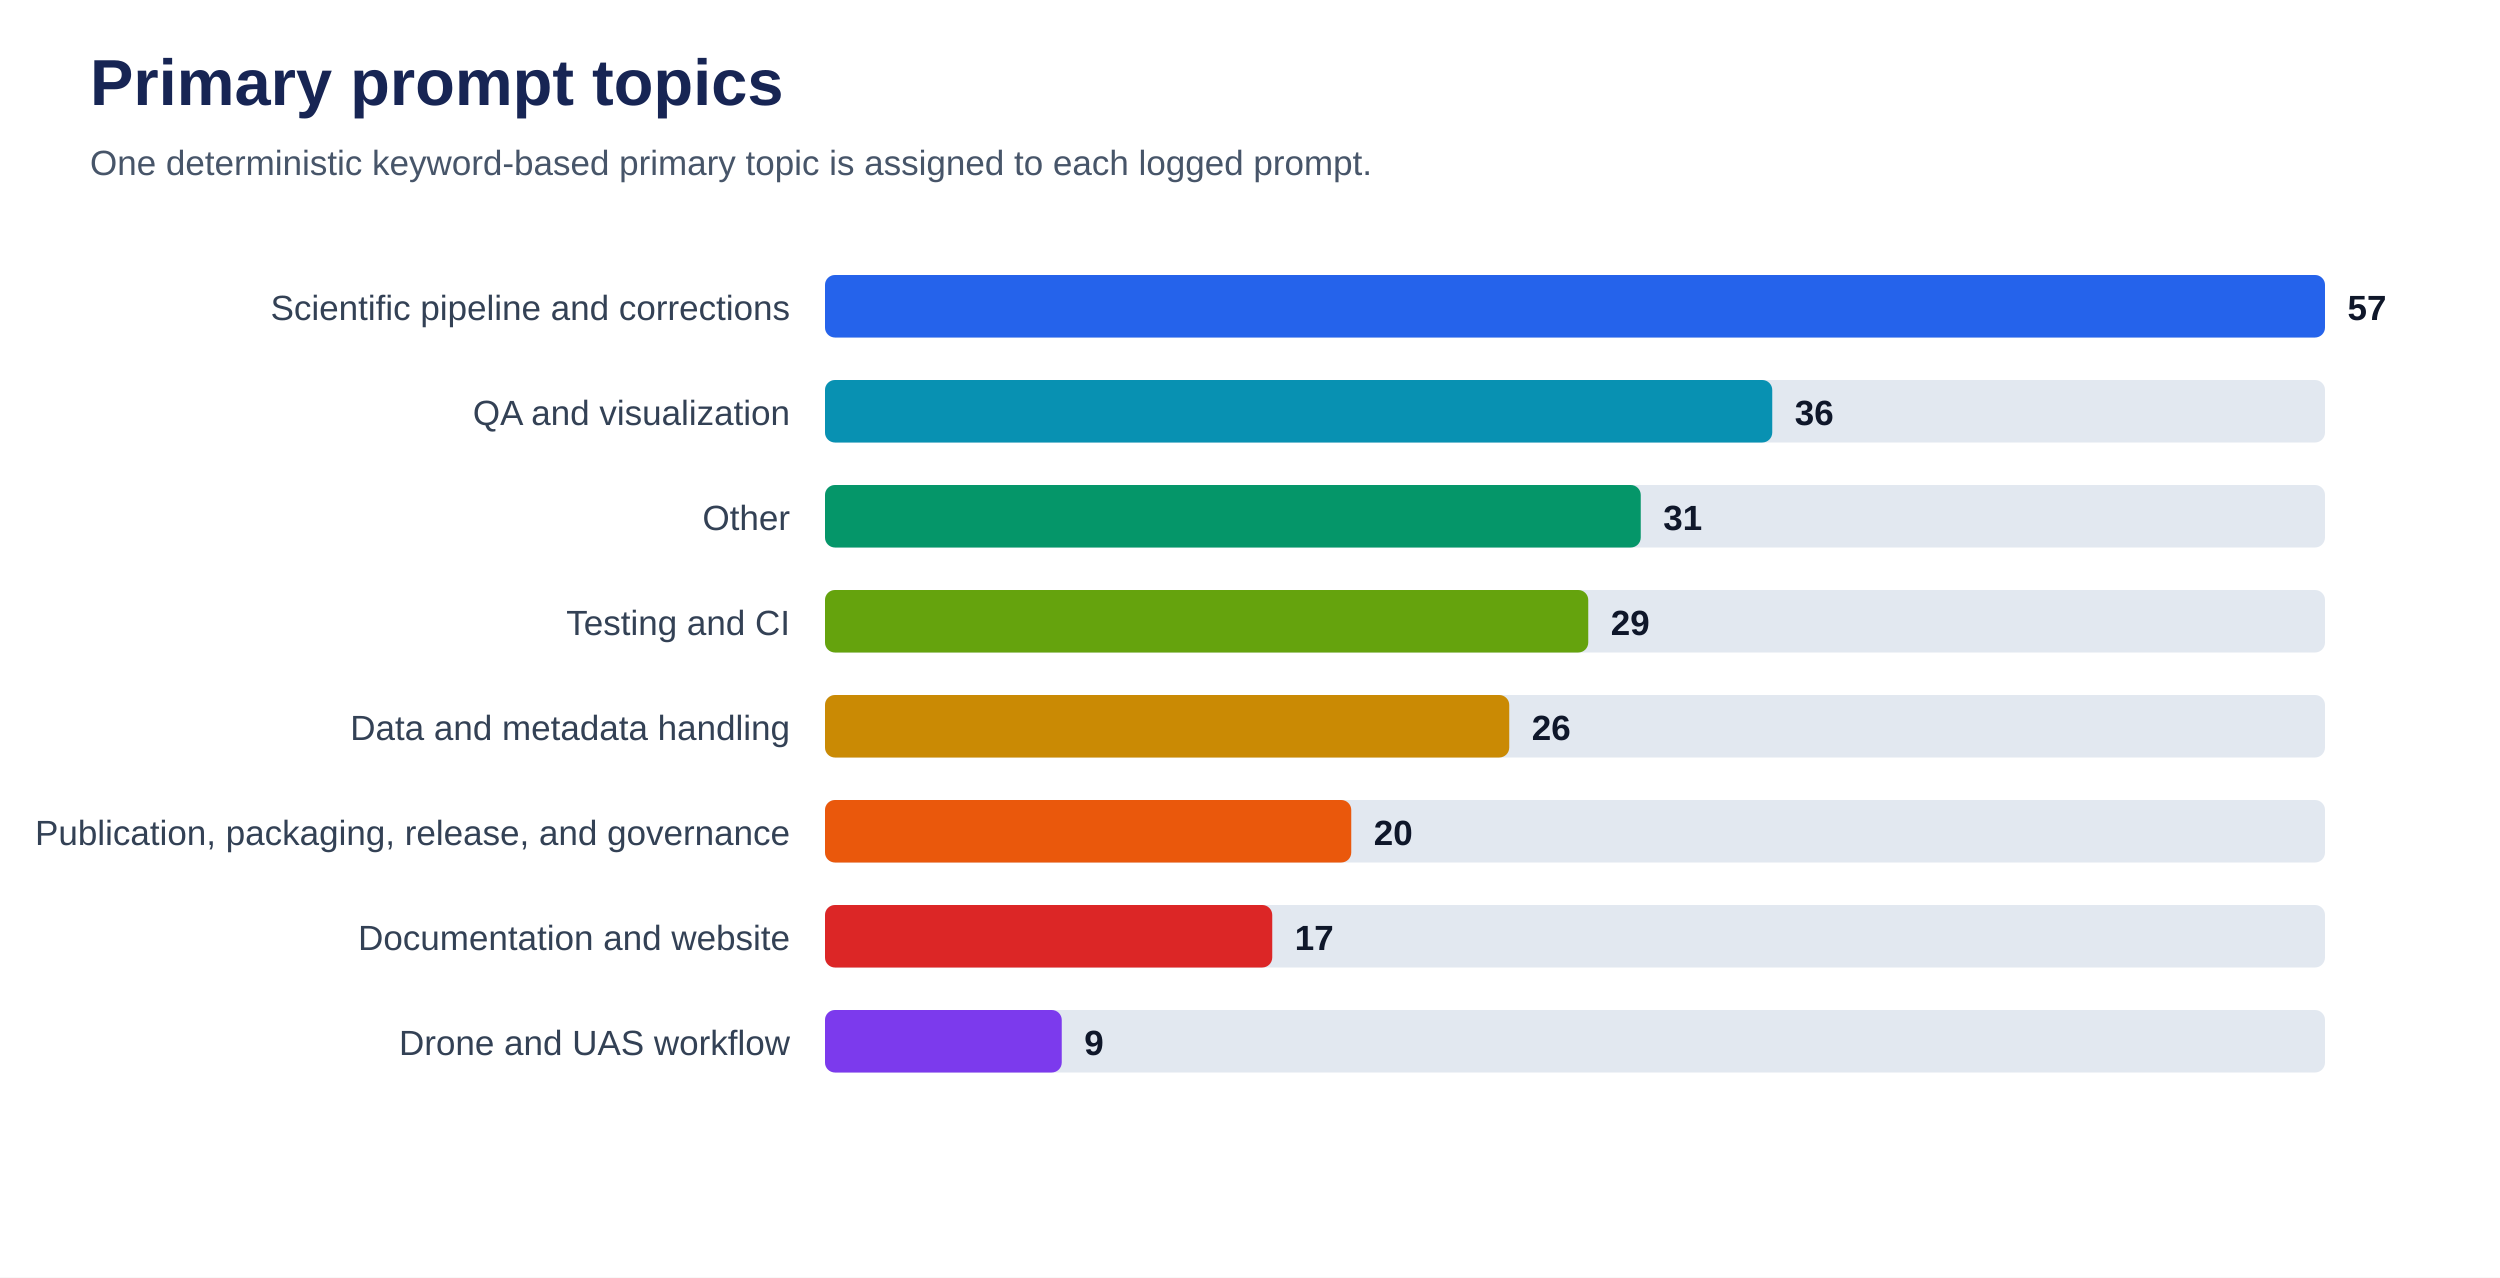
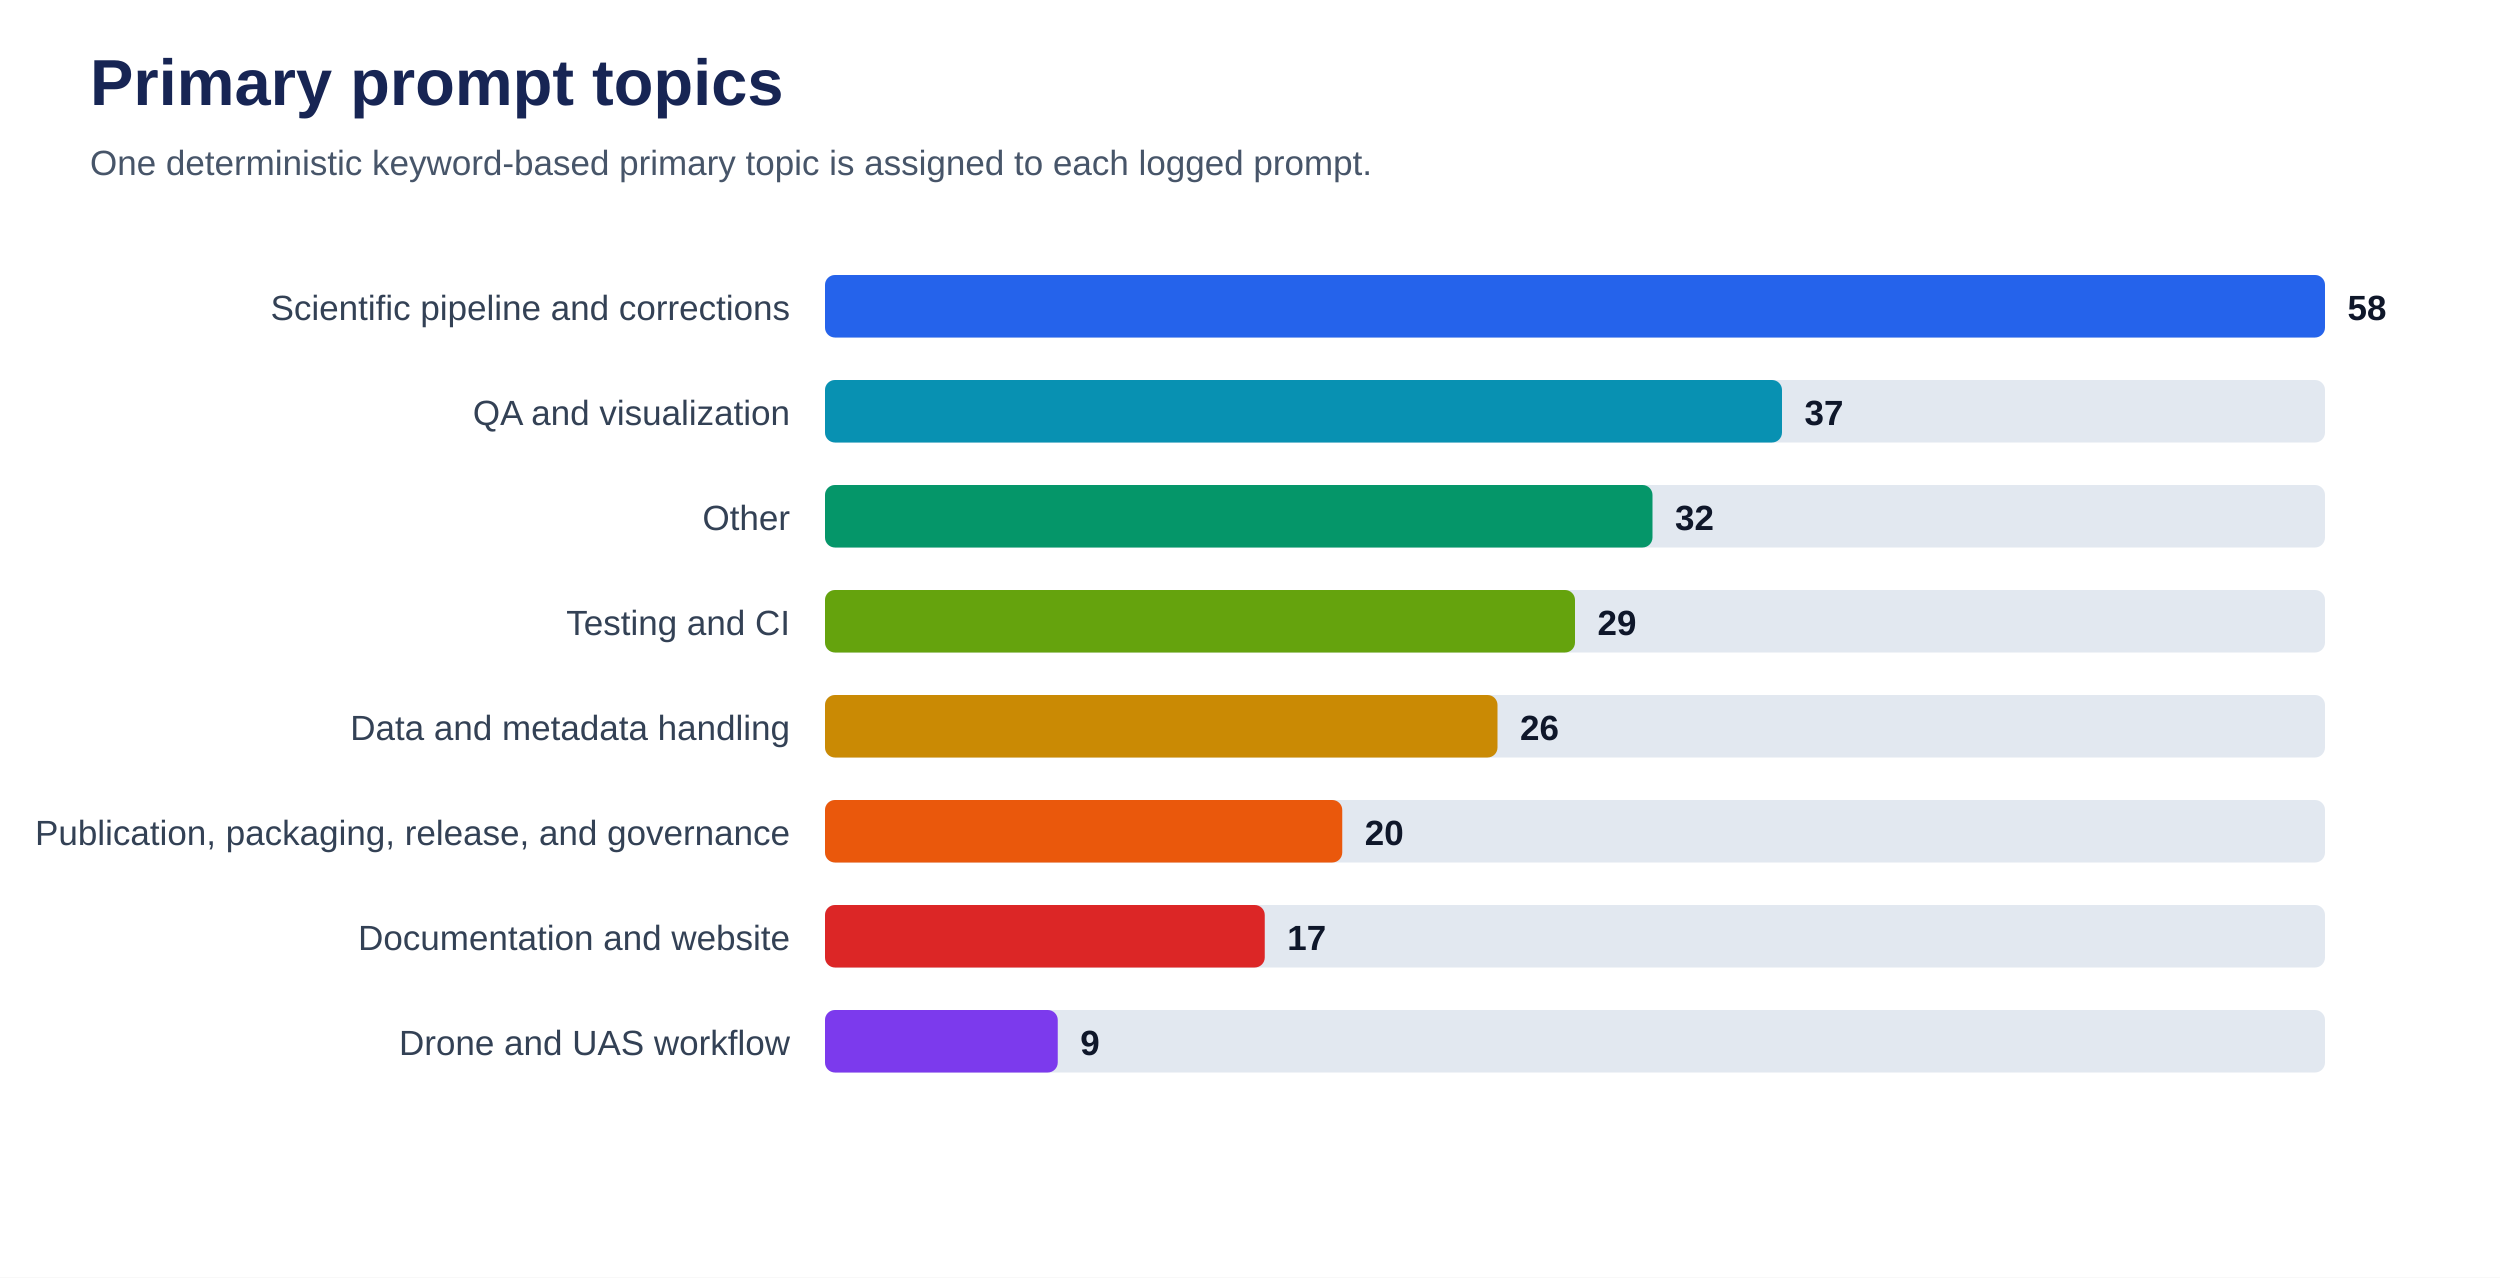
<svg xmlns="http://www.w3.org/2000/svg" viewBox="0 0 1000 511" role="img" aria-labelledby="title desc">
  <rect width="100%" height="100%" fill="#ffffff" />
  <text x="36" y="42" font-family="Arial, sans-serif" font-size="26" font-weight="700" fill="#172554">Primary prompt topics</text>
  <text x="36" y="70" font-family="Arial, sans-serif" font-size="14" fill="#475569">One deterministic keyword-based primary topic is assigned to each logged prompt.</text>
  <text x="316" y="128" text-anchor="end" font-family="Arial, sans-serif" font-size="14" fill="#334155">Scientific pipeline and corrections</text>
  <rect x="330" y="110" width="600" height="25" rx="4" fill="#e2e8f0" />
  <rect x="330" y="110" width="600.0" height="25" rx="4" fill="#2563eb" />
-   <text x="939.0" y="128" font-family="Arial, sans-serif" font-size="14" font-weight="700" fill="#0f172a">57</text>
+   <text x="939.0" y="128" font-family="Arial, sans-serif" font-size="14" font-weight="700" fill="#0f172a">58</text>
  <text x="316" y="170" text-anchor="end" font-family="Arial, sans-serif" font-size="14" fill="#334155">QA and visualization</text>
  <rect x="330" y="152" width="600" height="25" rx="4" fill="#e2e8f0" />
-   <rect x="330" y="152" width="378.9" height="25" rx="4" fill="#0891b2" />
-   <text x="717.9" y="170" font-family="Arial, sans-serif" font-size="14" font-weight="700" fill="#0f172a">36</text>
+   <rect x="330" y="152" width="382.8" height="25" rx="4" fill="#0891b2" />
+   <text x="721.8" y="170" font-family="Arial, sans-serif" font-size="14" font-weight="700" fill="#0f172a">37</text>
  <text x="316" y="212" text-anchor="end" font-family="Arial, sans-serif" font-size="14" fill="#334155">Other</text>
  <rect x="330" y="194" width="600" height="25" rx="4" fill="#e2e8f0" />
-   <rect x="330" y="194" width="326.3" height="25" rx="4" fill="#059669" />
-   <text x="665.3" y="212" font-family="Arial, sans-serif" font-size="14" font-weight="700" fill="#0f172a">31</text>
+   <rect x="330" y="194" width="331.0" height="25" rx="4" fill="#059669" />
+   <text x="670.0" y="212" font-family="Arial, sans-serif" font-size="14" font-weight="700" fill="#0f172a">32</text>
  <text x="316" y="254" text-anchor="end" font-family="Arial, sans-serif" font-size="14" fill="#334155">Testing and CI</text>
  <rect x="330" y="236" width="600" height="25" rx="4" fill="#e2e8f0" />
-   <rect x="330" y="236" width="305.3" height="25" rx="4" fill="#65a30d" />
-   <text x="644.3" y="254" font-family="Arial, sans-serif" font-size="14" font-weight="700" fill="#0f172a">29</text>
+   <rect x="330" y="236" width="300.0" height="25" rx="4" fill="#65a30d" />
+   <text x="639.0" y="254" font-family="Arial, sans-serif" font-size="14" font-weight="700" fill="#0f172a">29</text>
  <text x="316" y="296" text-anchor="end" font-family="Arial, sans-serif" font-size="14" fill="#334155">Data and metadata handling</text>
  <rect x="330" y="278" width="600" height="25" rx="4" fill="#e2e8f0" />
-   <rect x="330" y="278" width="273.7" height="25" rx="4" fill="#ca8a04" />
-   <text x="612.7" y="296" font-family="Arial, sans-serif" font-size="14" font-weight="700" fill="#0f172a">26</text>
+   <rect x="330" y="278" width="269.0" height="25" rx="4" fill="#ca8a04" />
+   <text x="608.0" y="296" font-family="Arial, sans-serif" font-size="14" font-weight="700" fill="#0f172a">26</text>
  <text x="316" y="338" text-anchor="end" font-family="Arial, sans-serif" font-size="14" fill="#334155">Publication, packaging, release, and governance</text>
  <rect x="330" y="320" width="600" height="25" rx="4" fill="#e2e8f0" />
-   <rect x="330" y="320" width="210.5" height="25" rx="4" fill="#ea580c" />
-   <text x="549.5" y="338" font-family="Arial, sans-serif" font-size="14" font-weight="700" fill="#0f172a">20</text>
+   <rect x="330" y="320" width="206.9" height="25" rx="4" fill="#ea580c" />
+   <text x="545.9" y="338" font-family="Arial, sans-serif" font-size="14" font-weight="700" fill="#0f172a">20</text>
  <text x="316" y="380" text-anchor="end" font-family="Arial, sans-serif" font-size="14" fill="#334155">Documentation and website</text>
  <rect x="330" y="362" width="600" height="25" rx="4" fill="#e2e8f0" />
-   <rect x="330" y="362" width="178.9" height="25" rx="4" fill="#dc2626" />
-   <text x="517.9" y="380" font-family="Arial, sans-serif" font-size="14" font-weight="700" fill="#0f172a">17</text>
+   <rect x="330" y="362" width="175.9" height="25" rx="4" fill="#dc2626" />
+   <text x="514.9" y="380" font-family="Arial, sans-serif" font-size="14" font-weight="700" fill="#0f172a">17</text>
  <text x="316" y="422" text-anchor="end" font-family="Arial, sans-serif" font-size="14" fill="#334155">Drone and UAS workflow</text>
  <rect x="330" y="404" width="600" height="25" rx="4" fill="#e2e8f0" />
-   <rect x="330" y="404" width="94.7" height="25" rx="4" fill="#7c3aed" />
-   <text x="433.7" y="422" font-family="Arial, sans-serif" font-size="14" font-weight="700" fill="#0f172a">9</text>
+   <rect x="330" y="404" width="93.1" height="25" rx="4" fill="#7c3aed" />
+   <text x="432.1" y="422" font-family="Arial, sans-serif" font-size="14" font-weight="700" fill="#0f172a">9</text>
</svg>
